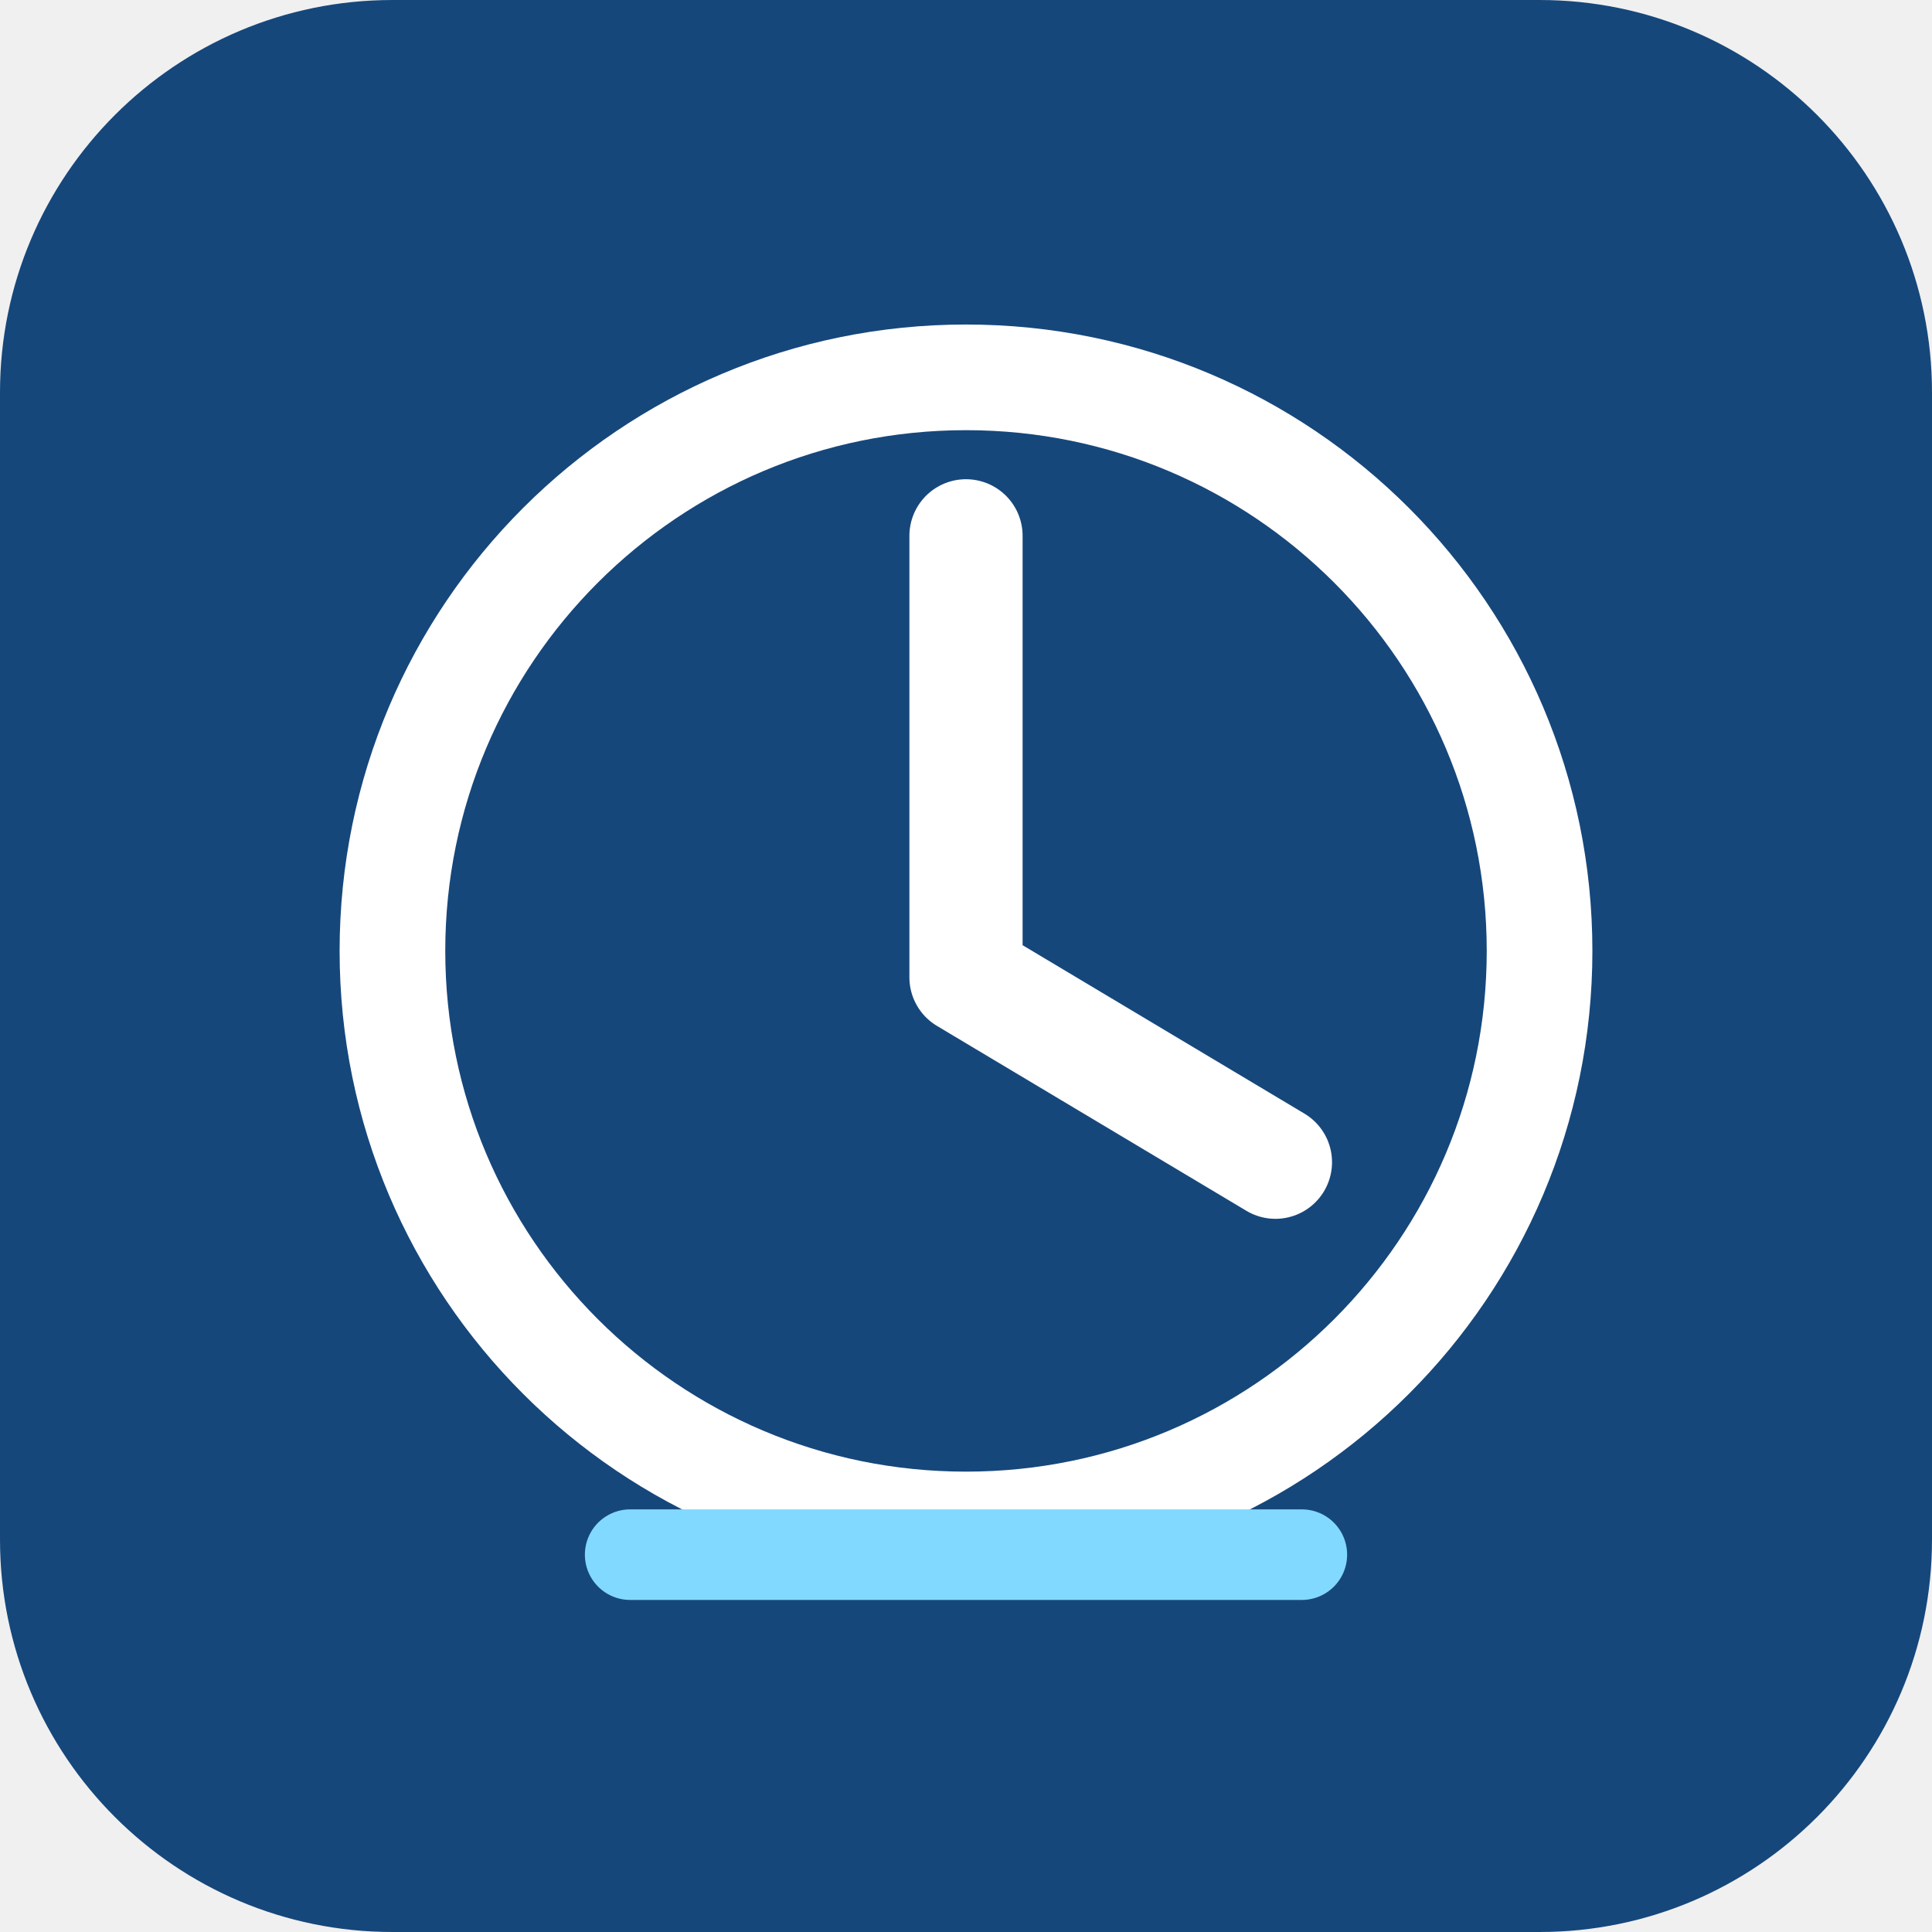
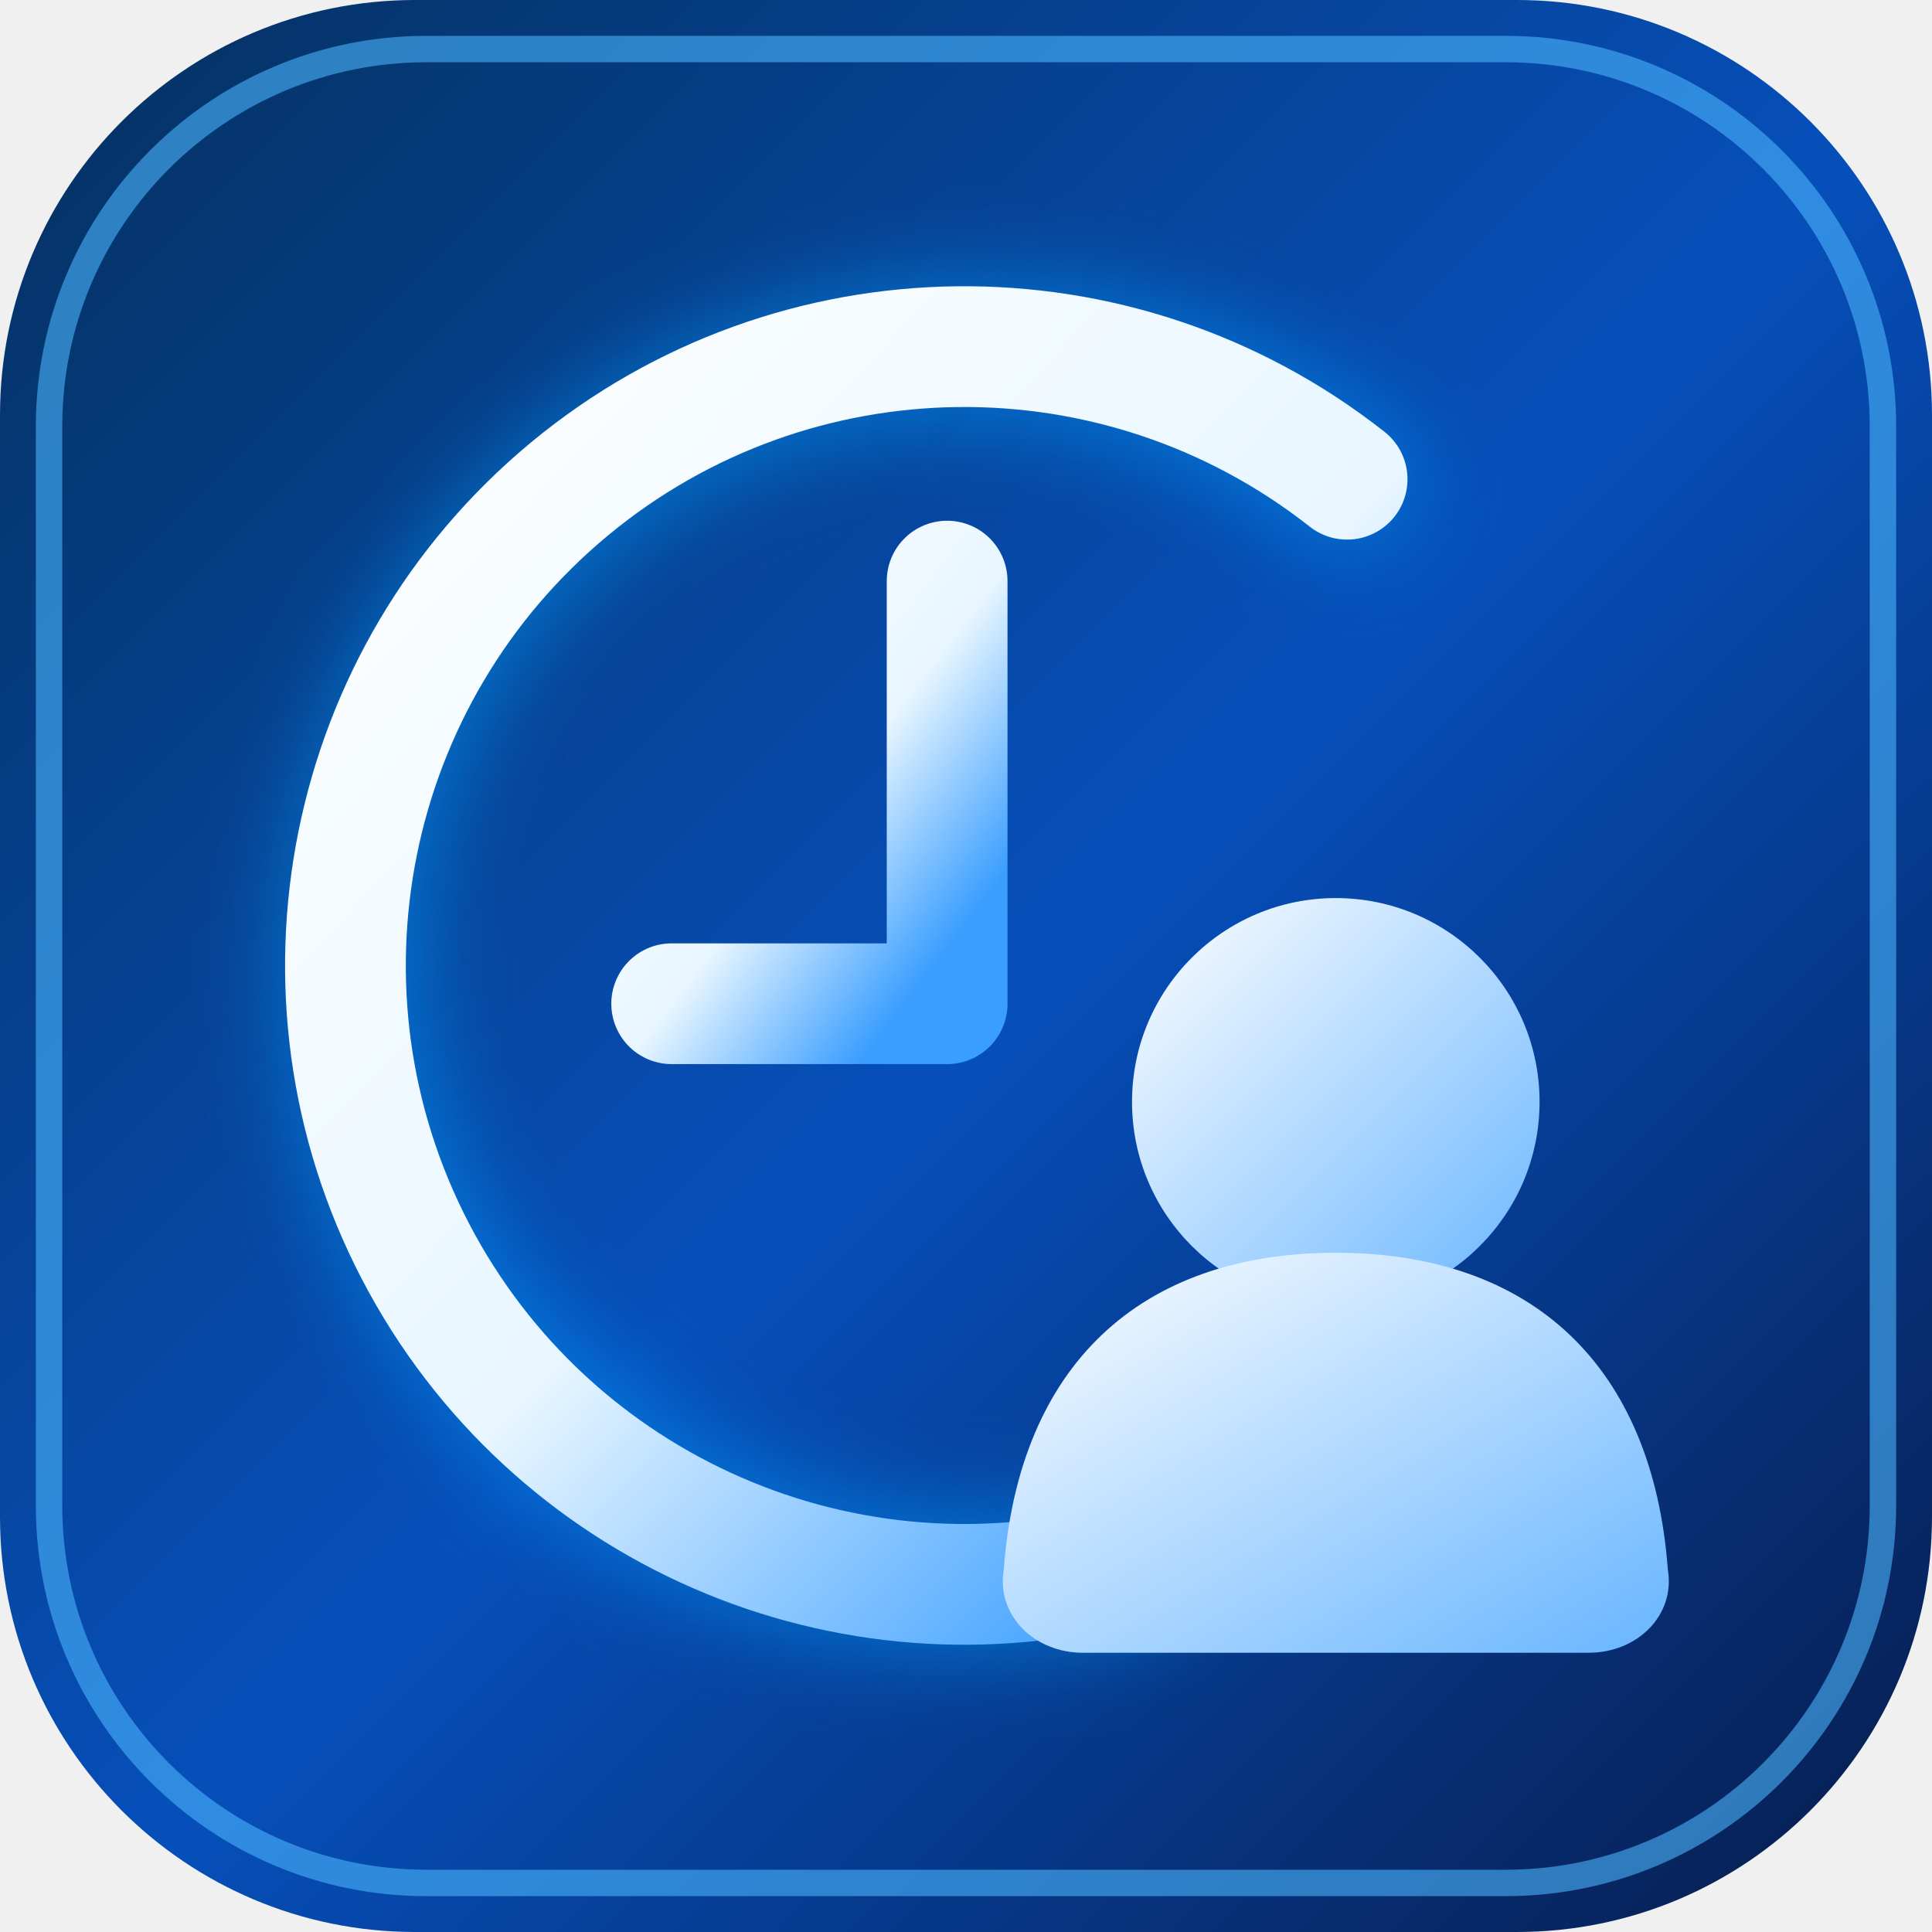
- <svg xmlns="http://www.w3.org/2000/svg" viewBox="0 0 512 512">
-   <rect width="512" height="512" rx="104" fill="#16477b" />
-   <circle cx="256" cy="252" r="152" fill="none" stroke="white" stroke-width="28" />
-   <path d="M256 142v117l82 49" fill="none" stroke="white" stroke-width="30" stroke-linecap="round" stroke-linejoin="round" />
-   <path d="M167 412h178" stroke="#82d9ff" stroke-width="24" stroke-linecap="round" />
+ <svg xmlns="http://www.w3.org/2000/svg" viewBox="0 0 512 512" role="img" aria-label="Ponto Digital">
+   <defs>
+     <linearGradient id="bg" x1="0" y1="0" x2="1" y2="1">
+       <stop stop-color="#05305e" />
+       <stop offset=".52" stop-color="#064fba" />
+       <stop offset="1" stop-color="#071b4b" />
+     </linearGradient>
+     <linearGradient id="clock" x1="0" y1="0" x2=".85" y2="1">
+       <stop stop-color="#fff" />
+       <stop offset=".58" stop-color="#e8f6ff" />
+       <stop offset="1" stop-color="#3a9eff" />
+     </linearGradient>
+     <linearGradient id="person" x1="0" y1="0" x2="1" y2="1">
+       <stop stop-color="#fff" />
+       <stop offset="1" stop-color="#67b5ff" />
+     </linearGradient>
+     <filter id="glow" x="-30%" y="-30%" width="160%" height="160%">
+       <feGaussianBlur stdDeviation="11" />
+     </filter>
+   </defs>
+   <rect width="512" height="512" rx="110" fill="url(#bg)" />
+   <rect x="13" y="13" width="486" height="486" rx="100" fill="none" stroke="#4cb9ff" stroke-opacity=".58" stroke-width="7" />
+   <path d="M356 127A163 163 0 1 0 298 414" fill="none" stroke="#009eff" stroke-width="38" stroke-linecap="round" opacity=".5" filter="url(#glow)" />
+   <path d="M357 127A164 164 0 1 0 299 414" fill="none" stroke="url(#clock)" stroke-width="32" stroke-linecap="round" />
+   <path d="M251 154v112h-73" fill="none" stroke="url(#clock)" stroke-width="32" stroke-linecap="round" stroke-linejoin="round" />
+   <circle cx="354" cy="292" r="54" fill="url(#person)" />
+   <path d="M266 416c4-54 36-84 88-84s84 30 88 84c2 12-8 22-21 22H287c-13 0-23-10-21-22Z" fill="url(#person)" />
</svg>
